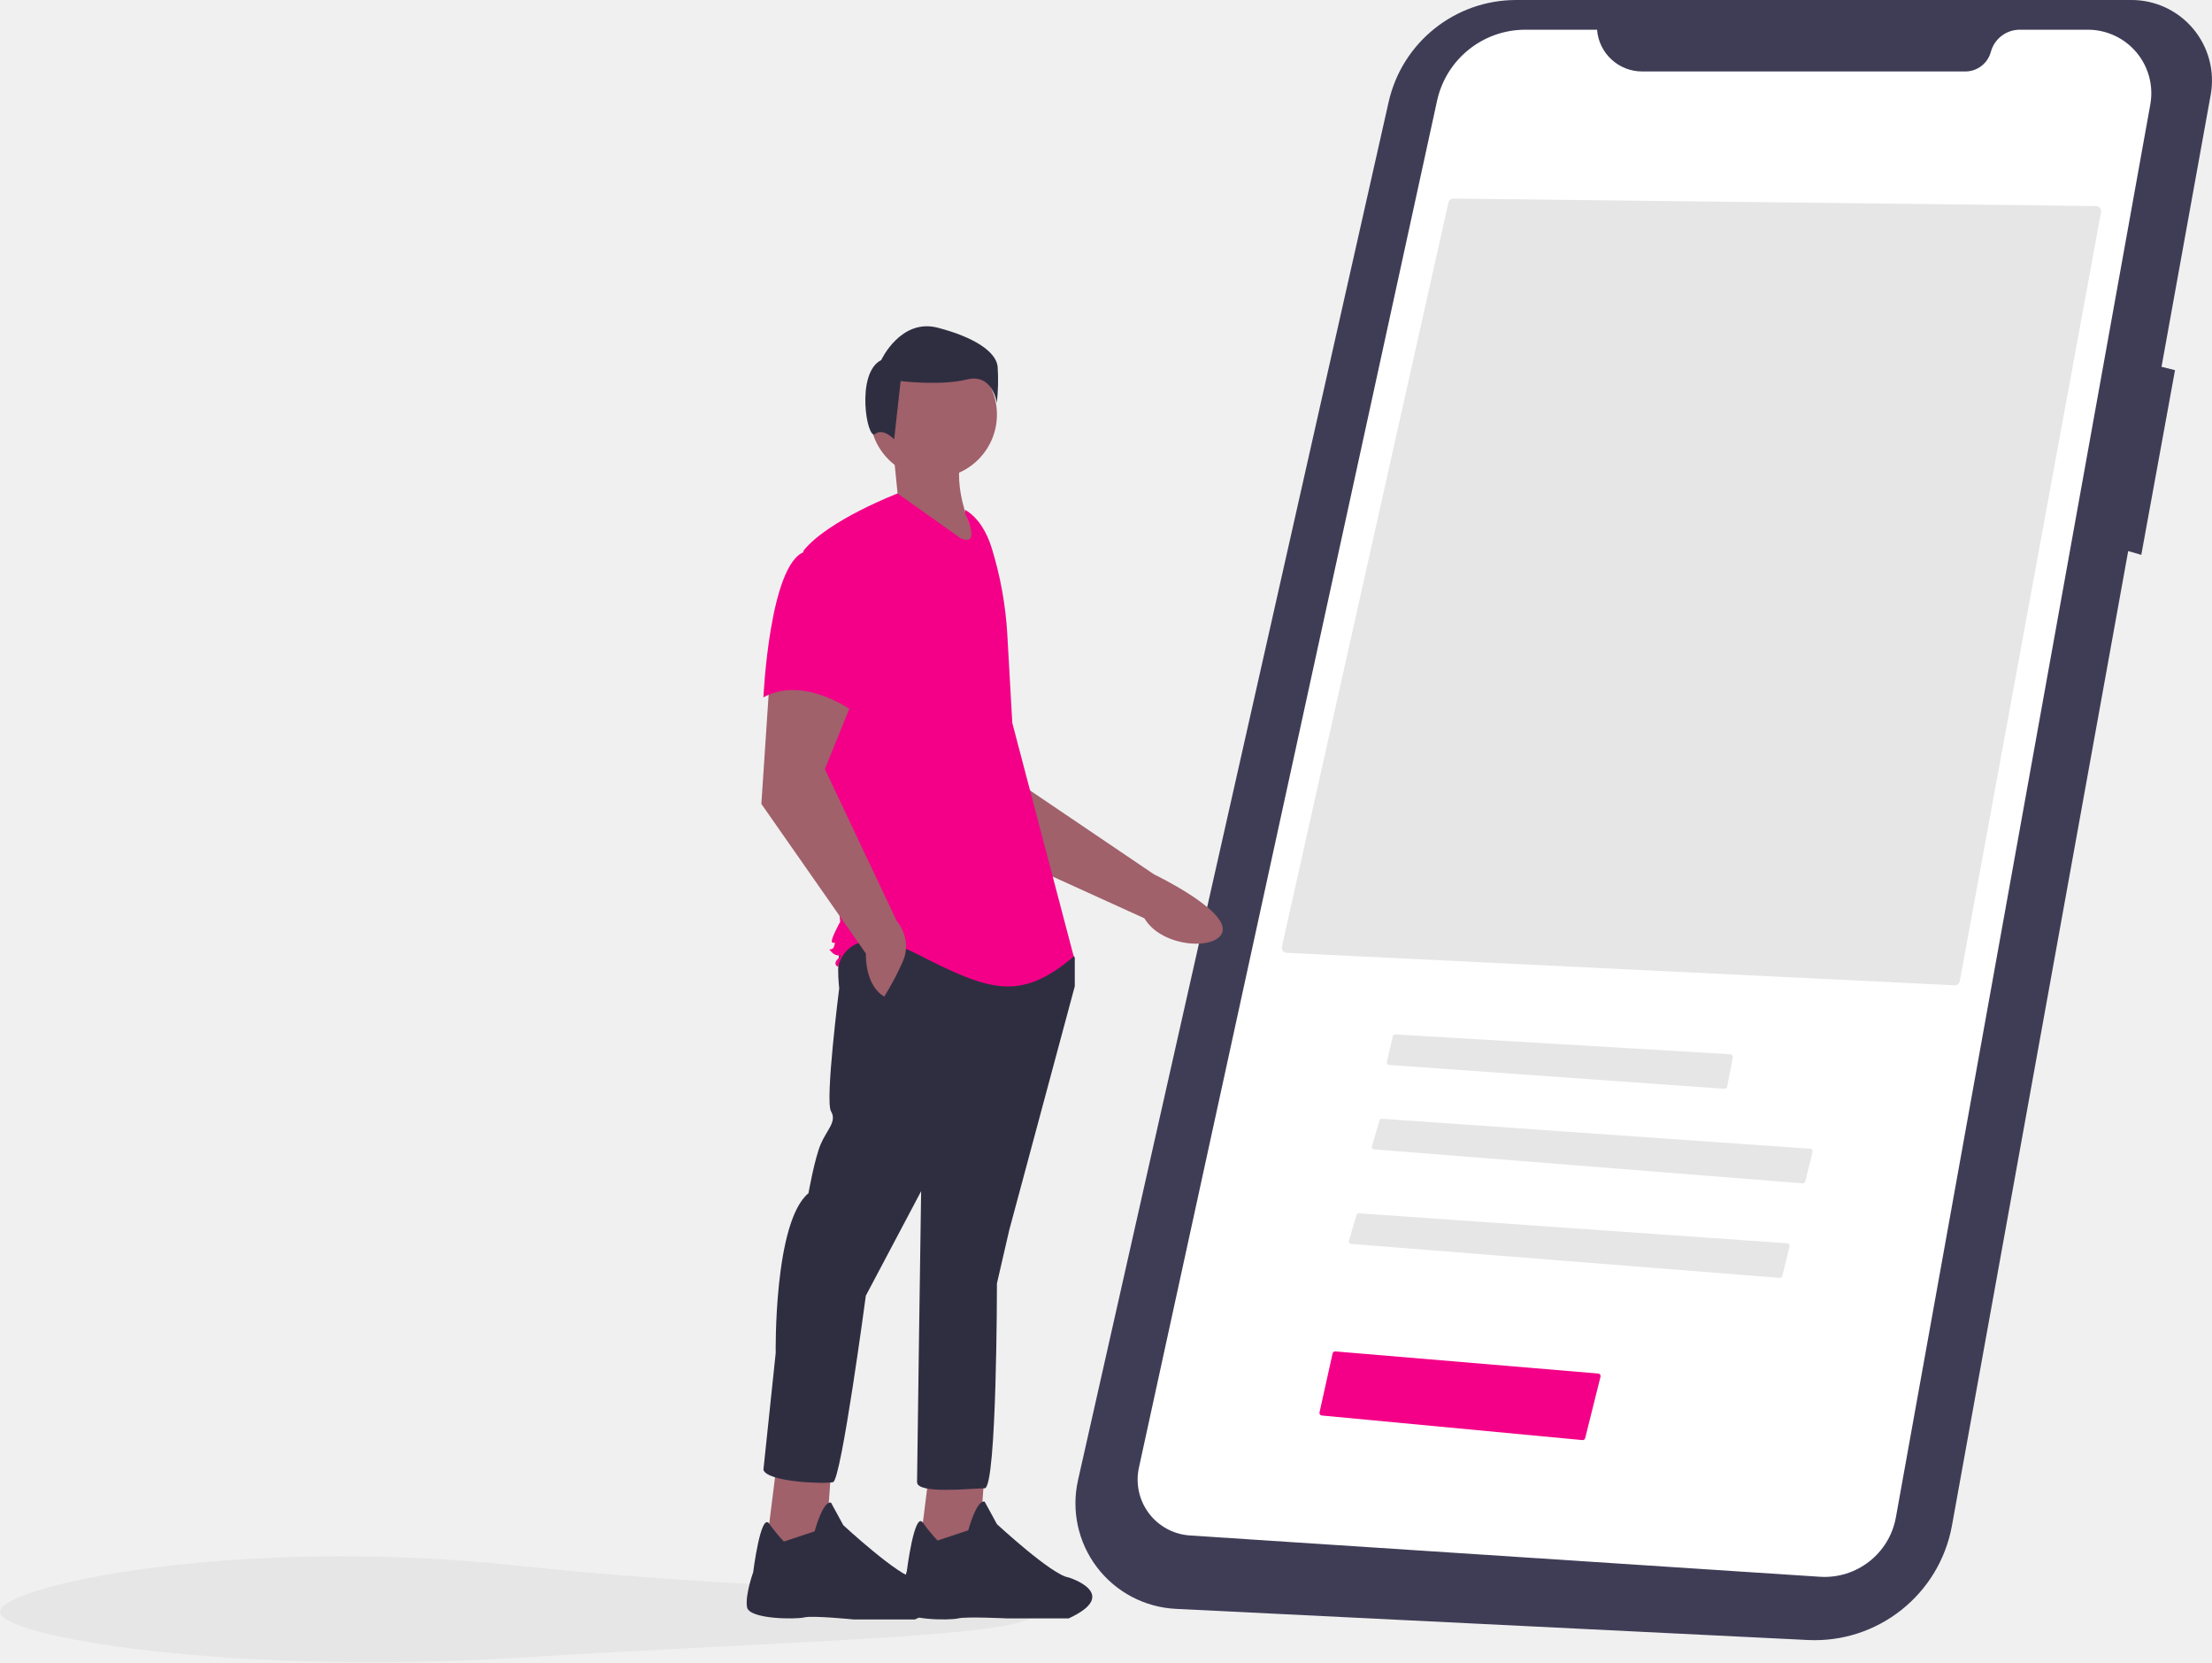
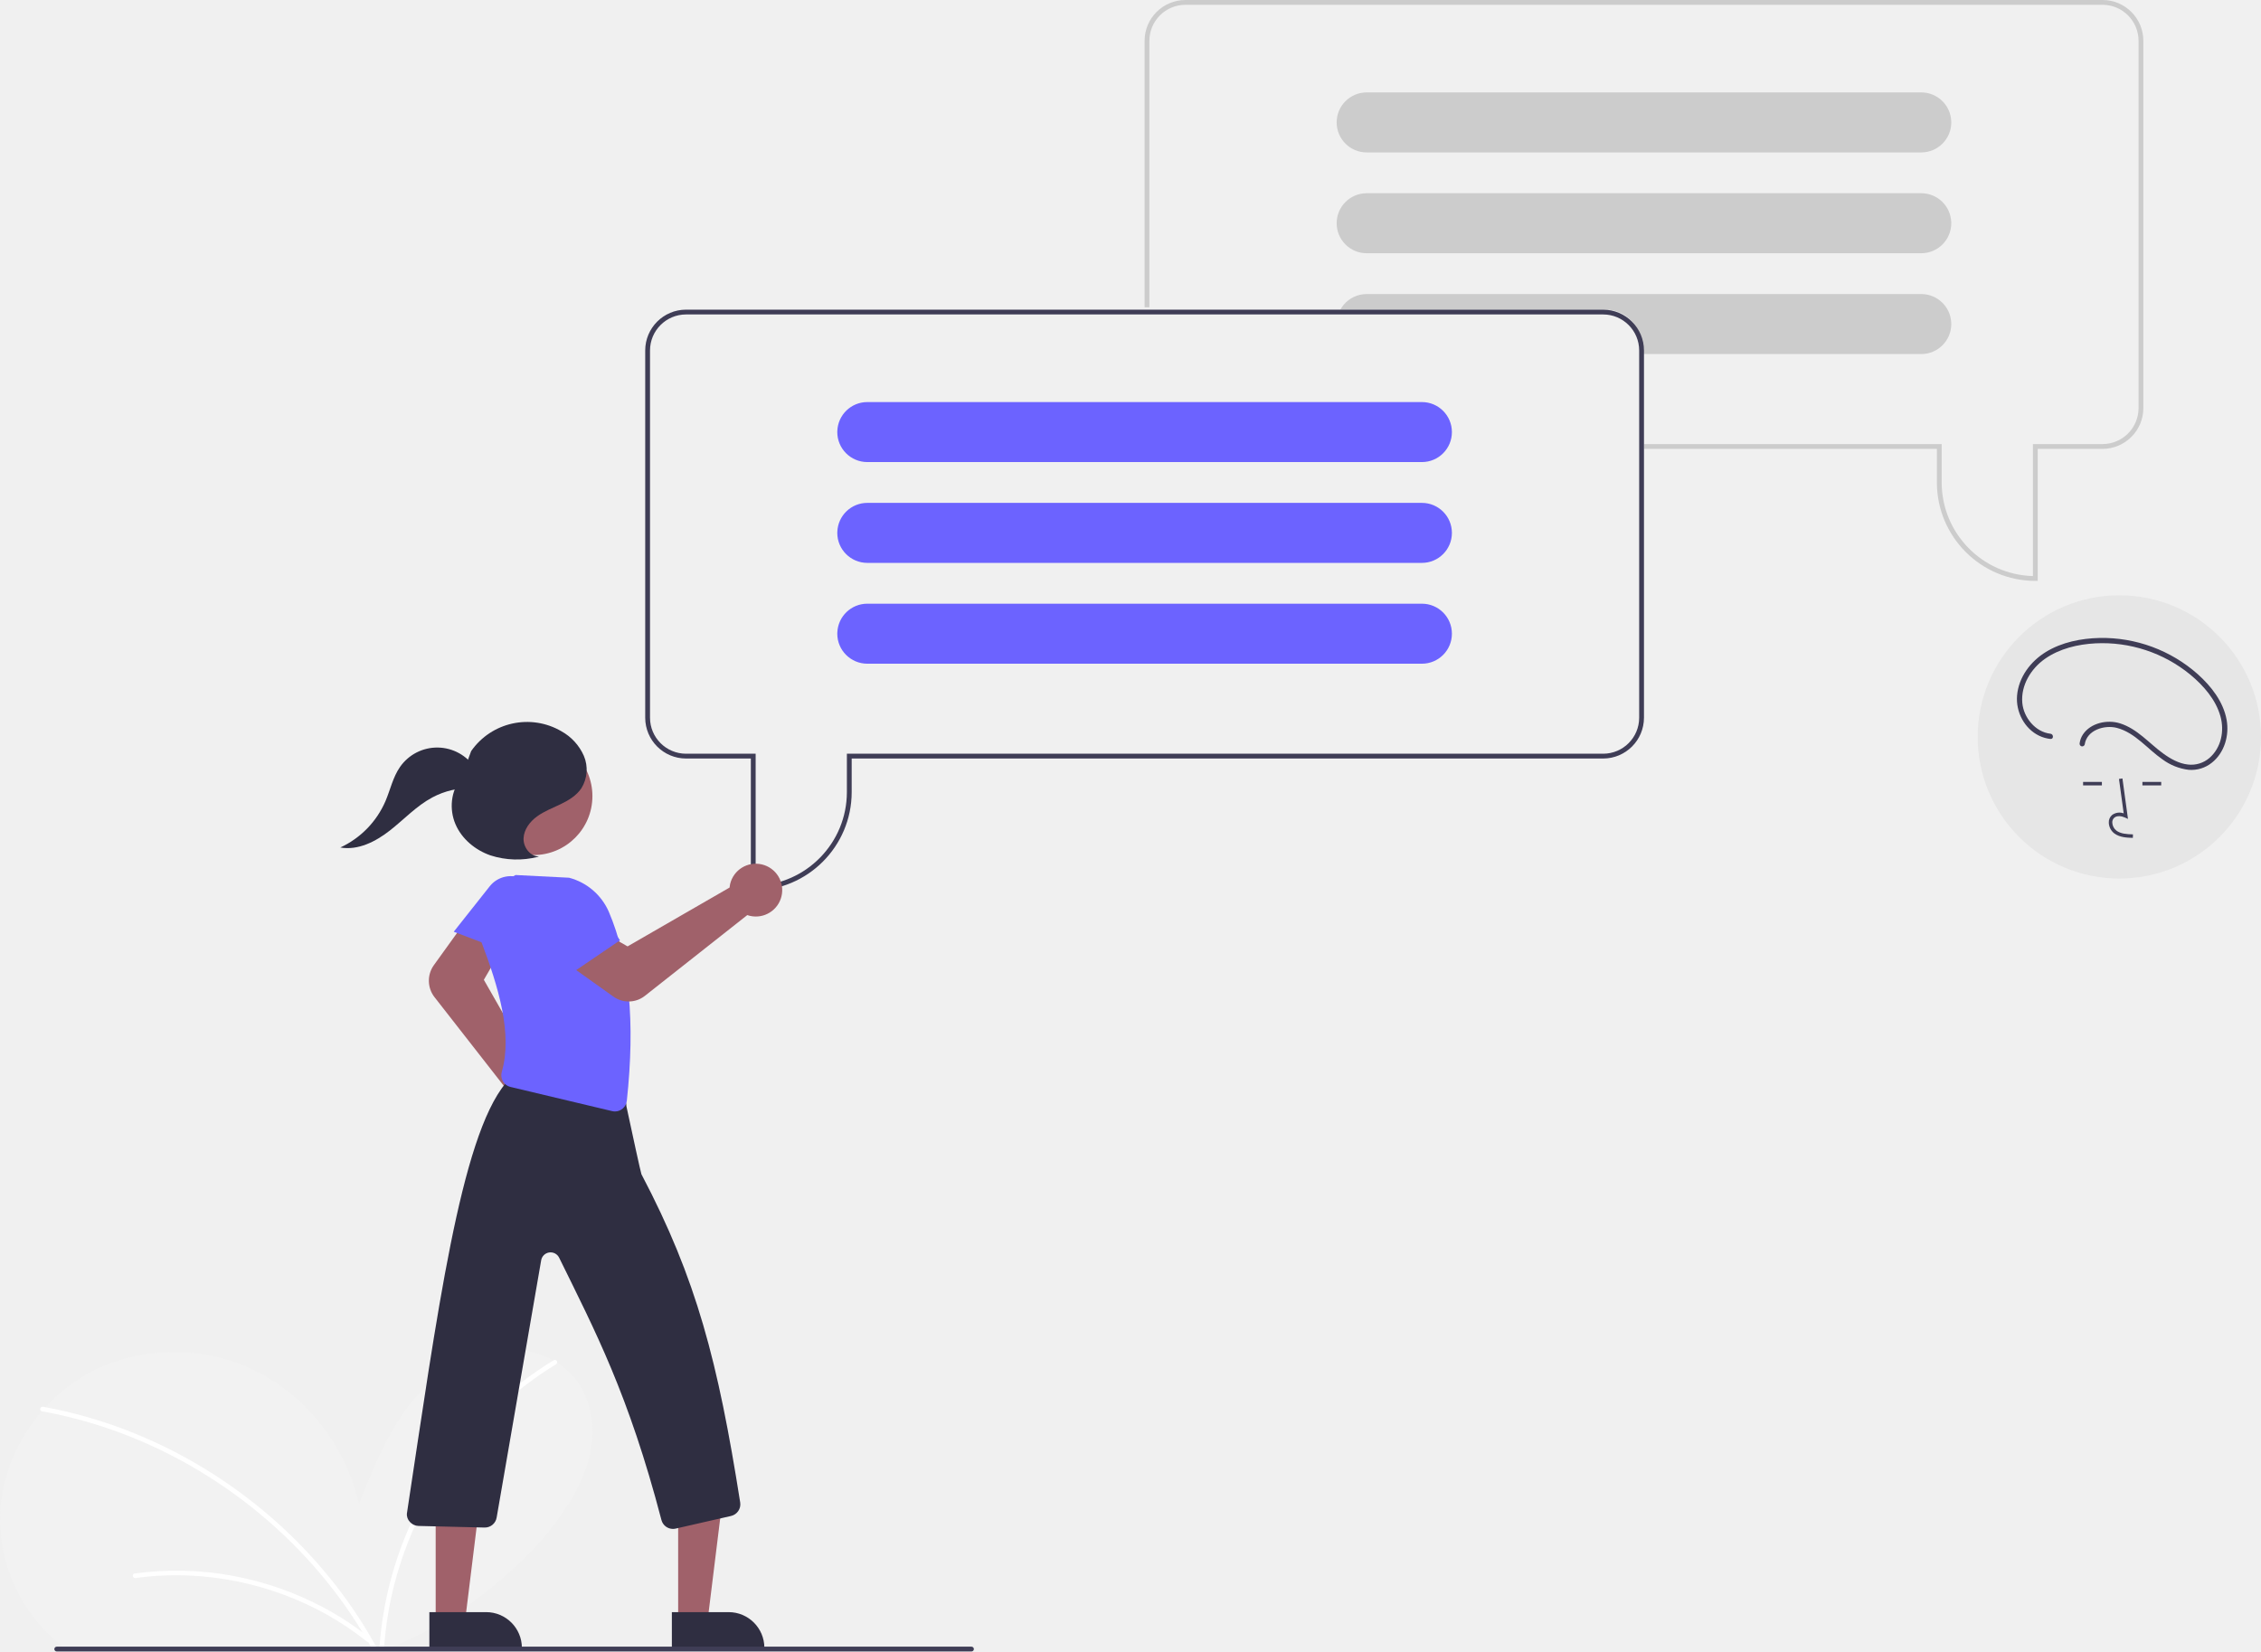
- <svg xmlns="http://www.w3.org/2000/svg" id="abc6f0fe-ac59-4901-a46a-93a5eed63bf8" width="865.802" height="650.463" data-name="Layer 1" viewBox="0 0 865.802 650.463">
-   <path fill="#e6e6e6" d="M573.099,755.439c0,9.941-91,11-203,18-111.895,6.993-203-8.059-203-18s91.524-29.944,203-18C482.099,749.439,573.099,745.498,573.099,755.439Z" transform="translate(-167.0991 -124.7686)" />
-   <path fill="#3f3d56" d="M1001.142,124.77H760.527A51.15,51.15,0,0,0,710.629,164.67L589.051,703.938a41.34,41.34,0,0,0,38.294,50.382L874.699,766.507a54.615,54.615,0,0,0,56.43-44.827l68.967-381.268,5.131,1.466L1018.423,269.613l-5.281-1.32,19.251-106.426a31.493,31.493,0,0,0-31.25-37.097Z" transform="translate(-167.0991 -124.7686)" />
-   <path fill="#fff" d="M792.203,136.395h-28.087a35.349,35.349,0,0,0-34.536,27.813L612.882,699.076a21.903,21.903,0,0,0,19.967,26.525l246.554,16.159a28.367,28.367,0,0,0,29.773-23.277l99.58-552.838a24.846,24.846,0,0,0-24.452-29.25h-26.645a11.726,11.726,0,0,0-11.323,8.677h0a10.352,10.352,0,0,1-9.996,7.661H809.847a17.695,17.695,0,0,1-17.643-16.338Z" transform="translate(-167.0991 -124.7686)" />
-   <path fill="#a0616a" d="M528.288,411.513l21.739,43.037L615.028,484.101c6.942,11.731,28.999,12.629,30.604,5.043,1.8-8.511-26.786-22.209-26.786-22.209l-54.368-36.774-4.757-31.657Z" transform="translate(-167.0991 -124.7686)" />
-   <polygon fill="#a0616a" points="363.753 575.559 359.744 607.632 382.997 609.236 385.402 575.559 363.753 575.559" />
-   <path fill="#2f2e41" d="M534.06,727.59a62.966,62.966,0,0,1-5.738-7.017c-3.332-4.612-6.289,19.044-6.289,19.044s-3.207,9.622-2.405,14.433,19.244,4.811,22.451,4.009,19.244,0,19.244,0h24.055c20.847-9.622,0-16.036,0-16.036-6.415-.802-28.064-20.847-28.064-20.847l-4.811-8.82c-3.207-.802-6.415,11.226-6.415,11.226Z" transform="translate(-167.0991 -124.7686)" />
-   <polygon fill="#a0616a" points="303.617 575.96 299.607 608.033 322.86 609.637 325.266 575.96 303.617 575.96" />
-   <path fill="#2f2e41" d="M473.923,727.991a62.963,62.963,0,0,1-5.738-7.017c-3.332-4.611-6.289,19.044-6.289,19.044s-3.207,8.82-2.405,13.631,19.244,4.811,22.451,4.009,19.244.802,19.244.802h24.055c20.847-9.622,0-16.036,0-16.036-6.415-.802-28.064-20.847-28.064-20.847l-4.811-8.82c-3.207-.802-6.415,11.226-6.415,11.226Z" transform="translate(-167.0991 -124.7686)" />
-   <path fill="#2f2e41" d="M497.176,493.859c-3.207,4.009-1.604,17.64-1.604,17.64s-5.613,44.1-3.207,48.109-1.604,7.216-4.009,12.829-4.811,19.244-4.811,19.244c-13.631,11.225-12.829,62.542-12.829,62.542L465.905,699.927c1.604,4.811,24.055,5.613,27.262,4.811s12.829-72.966,12.829-72.966l21.649-40.893S526.042,699.927,526.042,704.738s21.649,2.405,26.46,2.405,4.811-80.182,4.811-80.182l4.811-20.847,25.658-95.417V499.472l-4.009-5.613S500.383,489.85,497.176,493.859Z" transform="translate(-167.0991 -124.7686)" />
-   <circle cx="365.357" cy="162.22" r="24.856" fill="#a0616a" />
-   <path fill="#a0616a" d="M544.884,298.615c-5.038,11.219-2.055,26.89,8.018,44.1l-40.893-19.244,6.415-5.613-1.604-16.036Z" transform="translate(-167.0991 -124.7686)" />
-   <path fill="#f40088" d="M544.884,324.274c5.355,3.184,8.558,9.033,10.397,14.985a142.009,142.009,0,0,1,6.102,33.929l1.942,34.475L587.381,499.071c-20.847,17.64-32.875,13.631-60.938-.802s-31.271,4.811-31.271,4.811-2.405-.802,0-3.207,0,0-2.405-2.405,0,0,.802-2.405,0-.802-.802-1.604,3.207-8.018,3.207-8.018L489.559,425.303l-8.018-84.993c9.622-12.027,36.884-22.451,36.884-22.451L543.281,335.499c8.018,3.207,1.604-9.622,1.604-9.622Z" transform="translate(-167.0991 -124.7686)" />
-   <path fill="#a0616a" d="M468.31,391.226l-3.207,48.109,40.893,58.533c0,13.631,7.216,16.838,7.216,16.838a105.992,105.992,0,0,0,7.216-13.631c4.009-8.82-2.405-16.036-2.405-16.036l-28.064-59.335L501.987,396.037Z" transform="translate(-167.0991 -124.7686)" />
-   <path fill="#f40088" d="M481.942,340.711c-13.631,4.811-16.036,56.929-16.036,56.929,16.036-8.82,35.28,5.613,35.28,5.613s4.009-13.631,8.82-31.271a30.644,30.644,0,0,0-6.415-28.866S495.573,335.9,481.942,340.711Z" transform="translate(-167.0991 -124.7686)" />
-   <path fill="#2f2e41" d="M509.604,294.606c3.164-2.531,7.481,2.07,7.481,2.07l2.531-22.783s15.822,1.899,25.948-.633,11.708,9.177,11.708,9.177a81.264,81.264,0,0,0,.316-14.24c-.633-5.696-8.86-11.392-23.416-15.189s-22.15,12.657-22.15,12.657C501.897,270.729,506.44,297.138,509.604,294.606Z" transform="translate(-167.0991 -124.7686)" />
-   <path fill="#e6e6e6" d="M932.123,510.313a2.026,2.026,0,0,0,2.064-1.638l55.285-300.916a2,2,0,0,0-1.943-2.361l-251.526-2.93H735.98a2.01,2.01,0,0,0-1.952,1.562L668.854,495.179a1.999,1.999,0,0,0,1.854,2.434Z" transform="translate(-167.0991 -124.7686)" />
-   <path fill="#e6e6e6" d="M713.23,529.535a.998.998,0,0,0-.973.773l-2.323,9.956a1,1,0,0,0,.903,1.225l131.23,9.327a1.009,1.009,0,0,0,1.053-.807l2.234-11.519a.999.999,0,0,0-.922-1.188L713.29,529.537C713.27,529.536,713.25,529.535,713.23,529.535Z" transform="translate(-167.0991 -124.7686)" />
-   <path fill="#e6e6e6" d="M872.666,587.808a1.004,1.004,0,0,0,1.051-.758l2.844-11.543a1.001,1.001,0,0,0-.902-1.237l-167.586-11.721a.989.989,0,0,0-1.029.713l-2.955,9.975a.999.999,0,0,0,.878,1.28Z" transform="translate(-167.0991 -124.7686)" />
-   <path fill="#e6e6e6" d="M863.666,624.808a1,1,0,0,0,1.051-.758l2.844-11.543a1.001,1.001,0,0,0-.902-1.237l-167.586-11.721a.989.989,0,0,0-1.029.713l-2.955,9.975a.999.999,0,0,0,.878,1.28Z" transform="translate(-167.0991 -124.7686)" />
-   <path fill="#f40088" d="M786.481,688.283a.989.989,0,0,0,1.064-.754l6.013-24.051a1.001,1.001,0,0,0-.886-1.24l-102.916-8.656a1.018,1.018,0,0,0-1.06.779l-5.129,23.083a1.001,1.001,0,0,0,.883,1.213Z" transform="translate(-167.0991 -124.7686)" />
+ <svg xmlns="http://www.w3.org/2000/svg" id="a4a50757-733b-48ab-9bd6-990578b011f6" data-name="Layer 1" width="941.739" height="688" viewBox="0 0 941.739 688">
+   <path d="M977.87,348h-1a41.047,41.047,0,0,1-41-41V293h-122v-2h124v16a39.047,39.047,0,0,0,38,38.987V291h29a15.017,15.017,0,0,0,15-15V123a15.017,15.017,0,0,0-15-15h-382a15.017,15.017,0,0,0-15,15V234h-2V123a17.019,17.019,0,0,1,17-17h382a17.019,17.019,0,0,1,17,17V276a17.019,17.019,0,0,1-17,17h-27Z" transform="translate(-129.1304 -106)" fill="#ccc" />
+   <path d="M941.85,156.51a12.497,12.497,0,0,0-12.48-12.01h-231a12.5,12.5,0,0,0,0,25h231a12.517,12.517,0,0,0,12.5-12.5A4.011,4.011,0,0,0,941.85,156.51Z" transform="translate(-129.1304 -106)" fill="#ccc" />
+   <path d="M941.85,198.51a12.497,12.497,0,0,0-12.48-12.01h-231a12.5,12.5,0,0,0,0,25h231a12.517,12.517,0,0,0,12.5-12.5A4.011,4.011,0,0,0,941.85,198.51Z" transform="translate(-129.1304 -106)" fill="#ccc" />
+   <path d="M941.85,240.51a12.497,12.497,0,0,0-12.48-12.01h-231a12.491,12.491,0,0,0-9.6,4.5,13.065,13.065,0,0,0-1.36,2h110.46a15.018,15.018,0,0,1,15,15v3.5h116.5a12.517,12.517,0,0,0,12.5-12.5A4.011,4.011,0,0,0,941.85,240.51Z" transform="translate(-129.1304 -106)" fill="#ccc" />
+   <path d="M153.648,790.705c.544.447,1.088.874,1.645,1.295H292.697q1.535-.632,3.057-1.295A161.801,161.801,0,0,0,335.828,765.755c8.012-6.788,15.383-13.796,20.727-20.364,7.455-9.165,14.321-19.153,17.514-30.533,3.187-11.38,2.235-24.425-4.884-33.862a30.309,30.309,0,0,0-7.999-7.326c-.512-.324-1.03-.635-1.561-.926a39.856,39.856,0,0,0-28.92-3.478c-13.764,3.556-25.202,13.485-33.363,25.131-8.161,11.639-13.459,25.008-18.68,38.228-5.298-23.596-21.342-44.73-43.014-55.476-21.666-10.745-48.584-10.616-69.79,1.023a70.141,70.141,0,0,0-17.844,14.055c-.511.551-1.01,1.114-1.503,1.684-10.344,11.976-16.814,27.314-17.345,43.131A67.606,67.606,0,0,0,153.648,790.705Z" transform="translate(-129.1304 -106)" fill="#f2f2f2" />
+   <path d="M287.205,792h1.943c.026-.434.058-.861.097-1.295a145.203,145.203,0,0,1,4.249-25.092,154.683,154.683,0,0,1,24.814-52.114A148.065,148.065,0,0,1,360.732,674.338a.92.92,0,0,0,.453-.667.969.969,0,0,0-1.431-1.01,1.464,1.464,0,0,0-.129.084,146.678,146.678,0,0,0-25.986,20.157,156.031,156.031,0,0,0-33.493,48.014,151.299,151.299,0,0,0-12.838,49.789C287.269,791.139,287.237,791.573,287.205,792Z" transform="translate(-129.1304 -106)" fill="#fff" />
+   <path d="M146.51,693.912a.12.12,0,0,0,.045.013c1.418.259,2.844.531,4.256.823a192.264,192.264,0,0,1,33.894,10.292,200.016,200.016,0,0,1,31.414,16.193,203.241,203.241,0,0,1,28.143,21.426,199.186,199.186,0,0,1,23.959,25.986A192.68,192.68,0,0,1,282.865,790.705c.246.427.486.861.726,1.295H285.812c-.233-.434-.473-.868-.719-1.295A194.262,194.262,0,0,0,266.97,763.935a201.333,201.333,0,0,0-24.814-25.746,205.867,205.867,0,0,0-28.745-20.908,201.988,201.988,0,0,0-32.074-15.649,192.434,192.434,0,0,0-33.325-9.405c-.317-.058-.628-.117-.946-.175C145.856,691.832,145.338,693.659,146.51,693.912Z" transform="translate(-129.1304 -106)" fill="#fff" />
+   <path d="M185.149,761.525a128.393,128.393,0,0,1,40.705.918,131.058,131.058,0,0,1,38.326,13.4,126.431,126.431,0,0,1,19.126,12.636c.977.78-.406,2.147-1.374,1.374a125.531,125.531,0,0,0-34.838-19.584,129.312,129.312,0,0,0-38.904-7.892,123.76,123.76,0,0,0-22.525,1.022,1.006,1.006,0,0,1-1.195-.679.978.978,0,0,1,.679-1.195Z" transform="translate(-129.1304 -106)" fill="#fff" />
+   <path d="M796.87,235h-382a17.024,17.024,0,0,0-17,17V405a17.024,17.024,0,0,0,17,17h27v55h1a41.043,41.043,0,0,0,41-41V422h313a17.024,17.024,0,0,0,17-17V252A17.024,17.024,0,0,0,796.87,235Zm15,170a15.018,15.018,0,0,1-15,15h-315v16a39.057,39.057,0,0,1-38,38.99V420h-29a15.018,15.018,0,0,1-15-15V252a15.018,15.018,0,0,1,15-15h382a15.018,15.018,0,0,1,15,15Z" transform="translate(-129.1304 -106)" fill="#3f3d56" />
+   <path d="M721.37,273.5h-231a12.497,12.497,0,0,0-12.48,12.01,4.011,4.011,0,0,0-.02.49,12.518,12.518,0,0,0,12.5,12.5h231a12.5,12.5,0,0,0,0-25Z" transform="translate(-129.1304 -106)" fill="#6c63ff" />
+   <path d="M721.37,315.5h-231a12.497,12.497,0,0,0-12.48,12.01,4.011,4.011,0,0,0-.02.49,12.518,12.518,0,0,0,12.5,12.5h231a12.5,12.5,0,1,0,0-25Z" transform="translate(-129.1304 -106)" fill="#6c63ff" />
+   <path d="M721.37,357.5h-231a12.497,12.497,0,0,0-12.48,12.01,4.011,4.011,0,0,0-.02.49,12.518,12.518,0,0,0,12.5,12.5h231a12.5,12.5,0,1,0,0-25Z" transform="translate(-129.1304 -106)" fill="#6c63ff" />
+   <path d="M353.856,578.72a10.706,10.706,0,0,1-1.347-.084,11.003,11.003,0,0,1-9.36-13.49,10.507,10.507,0,0,1,.311-1.035L310.096,521.397a11.149,11.149,0,0,1-.26-13.309l11.687-16.232,15.275,11.785-6.137,10.542,24.303,42.599a10.588,10.588,0,0,1,1.451.236,11.003,11.003,0,0,1-2.559,21.701Z" transform="translate(-129.1304 -106)" fill="#a0616a" />
+   <polygon points="282.467 675.118 294.727 675.117 300.559 627.829 282.465 627.83 282.467 675.118" fill="#a0616a" />
+   <path d="M408.97,777.614h38.531a0,0,0,0,1,0,0v14.887a0,0,0,0,1,0,0H423.857A14.887,14.887,0,0,1,408.97,777.614v0A0,0,0,0,1,408.97,777.614Z" transform="translate(727.3768 1464.095) rotate(179.9974)" fill="#2f2e41" />
+   <polygon points="181.467 675.118 193.727 675.117 199.559 627.829 181.465 627.83 181.467 675.118" fill="#a0616a" />
+   <path d="M307.97,777.614h38.531a0,0,0,0,1,0,0v14.887a0,0,0,0,1,0,0H322.857A14.887,14.887,0,0,1,307.97,777.614v0A0,0,0,0,1,307.97,777.614Z" transform="translate(525.3768 1464.1) rotate(179.9974)" fill="#2f2e41" />
+   <path d="M318.122,494.159l27.525,10.459,6.72-18.667a11.168,11.168,0,0,0-5.002-13.499h0a11.168,11.168,0,0,0-14.262,2.784Z" transform="translate(-129.1304 -106)" fill="#6c63ff" />
+   <path d="M409.418,742.945a4.953,4.953,0,0,1-4.792-3.726C390.9,686.708,376.963,660.388,362.019,629.953a3.974,3.974,0,0,0-7.495,1.156L336,738.158a4.982,4.982,0,0,1-5.035,4.218l-27.501-.67a4.933,4.933,0,0,1-3.538-1.601,4.484,4.484,0,0,1-1.304-3.647c12.456-82.145,22.263-156.501,41.123-179.185a6.684,6.684,0,0,1,1.775-1.207l-.572-.088c-.164-.025-.599-.092-.604-.53l-.005-.423.43-.082a5.57,5.57,0,0,1,2.021.304l43.044,6.625a4.972,4.972,0,0,1,4.214,5.024c2.34,10.947,5.926,27.471,6.247,28.285,22.966,43.662,31.877,78.043,41.14,136.752a4.986,4.986,0,0,1-3.812,5.619L410.539,742.818A5.029,5.029,0,0,1,409.418,742.945Z" transform="translate(-129.1304 -106)" fill="#2f2e41" />
+   <path d="M385.262,569.031a4.95,4.95,0,0,1-1.147-.135l-42.378-10.081a4.884,4.884,0,0,1-3.116-2.309,5.122,5.122,0,0,1-.484-3.983c4.57-15.843-1.422-35.483-8.579-54.346a26.005,26.005,0,0,1,14.219-27.588l.115-.056,22.25,1.123a24.992,24.992,0,0,1,16.567,14.18c8.576,20.071,11.031,45.825,7.506,78.735a4.986,4.986,0,0,1-4.953,4.461Z" transform="translate(-129.1304 -106)" fill="#6c63ff" />
+   <path d="M390.963,523.217a10.863,10.863,0,0,1-6.313-2.007l-16.414-11.699,11.711-15.332,10.572,6.086,42.481-24.507a10.571,10.571,0,0,1,.229-1.452,11,11,0,1,1,8.191,13.226,10.516,10.516,0,0,1-1.036-.306l-42.674,33.666A10.886,10.886,0,0,1,390.963,523.217Z" transform="translate(-129.1304 -106)" fill="#a0616a" />
+   <path d="M363.028,514.285,387.377,497.728l-11.443-16.207a11.168,11.168,0,0,0-13.929-3.64h0a11.168,11.168,0,0,0-5.894,13.283Z" transform="translate(-129.1304 -106)" fill="#6c63ff" />
+   <circle cx="222.188" cy="331.661" r="24.561" fill="#a0616a" />
+   <path d="M353.569,462.79c-3.686-.016-6.53-3.897-6.365-7.58s2.639-6.923,5.619-9.093,6.475-3.492,9.798-5.087,6.617-3.586,8.669-6.648a14.716,14.716,0,0,0,1.023-13.504,21.669,21.669,0,0,0-9.333-10.224,28.378,28.378,0,0,0-37.607,8.25l-4.208,11.458c-4.288,5.156-4.968,12.813-2.332,18.98s8.248,10.806,14.581,13.011a35.794,35.794,0,0,0,19.841.595" transform="translate(-129.1304 -106)" fill="#2f2e41" />
+   <path d="M327.03,426.017a18.849,18.849,0,0,0-31.292-.502c-2.955,4.25-4.027,9.49-6.059,14.251a37.768,37.768,0,0,1-18.797,19.303c7.377,1.297,14.727-2.456,20.625-7.073s11.085-10.254,17.69-13.786a33.289,33.289,0,0,1,16.918-3.886" transform="translate(-129.1304 -106)" fill="#2f2e41" />
+   <path d="M533.763,794h-381a1,1,0,1,1,0-2h381a1,1,0,0,1,0,2Z" transform="translate(-129.1304 -106)" fill="#3f3d56" />
+   <circle cx="882.739" cy="307" r="59" fill="#e6e6e6" />
+   <path d="M1017.496,455.052c-2.403-.067-5.394-.151-7.696-1.833a5.911,5.911,0,0,1-2.326-4.413,3.976,3.976,0,0,1,1.352-3.265,5.13,5.13,0,0,1,4.853-.699l-1.962-14.336,1.44-.197,2.306,16.854-1.202-.552c-1.394-.639-3.308-.965-4.497.04a2.554,2.554,0,0,0-.838,2.104,4.467,4.467,0,0,0,1.73,3.291c1.792,1.309,4.176,1.478,6.88,1.554Z" transform="translate(-129.1304 -106)" fill="#3f3d56" />
+   <rect x="867.638" y="325.742" width="7.828" height="1.454" fill="#3f3d56" />
+   <rect x="892.348" y="325.742" width="7.828" height="1.454" fill="#3f3d56" />
+   <path d="M983.168,411.671c-6.304-.719-11.186-6.759-11.723-12.888-.638-7.291,3.608-14.216,9.433-18.307,6.092-4.279,13.682-6.065,21.025-6.459a57.784,57.784,0,0,1,39.498,13.019c5.503,4.57,10.642,10.392,12.589,17.424,1.692,6.107.315,13.025-4.597,17.302a11.611,11.611,0,0,1-8.91,2.743c-3.811-.396-7.327-2.4-10.371-4.613-5.921-4.305-10.781-10.302-17.995-12.552-5.289-1.649-12.153-.198-15.385,4.585a8.706,8.706,0,0,0-1.39,3.647,1.129,1.129,0,0,0,.761,1.341,1.097,1.097,0,0,0,1.341-.761c.849-6.024,8.256-8.272,13.454-6.897,7.579,2.006,12.667,8.769,18.885,13.066a22.949,22.949,0,0,0,10.998,4.39,13.656,13.656,0,0,0,9.596-2.948c5.312-4.195,7.344-11.41,6.169-17.906-1.36-7.522-6.423-13.969-11.978-18.961a59.919,59.919,0,0,0-40.949-15.127c-7.684.177-15.702,1.763-22.323,5.824-6.421,3.94-11.385,10.531-12.033,18.192-.571,6.744,3.047,13.797,9.258,16.751a14.498,14.498,0,0,0,4.646,1.311c1.392.159,1.38-2.023,0-2.18Z" transform="translate(-129.1304 -106)" fill="#3f3d56" />
</svg>
